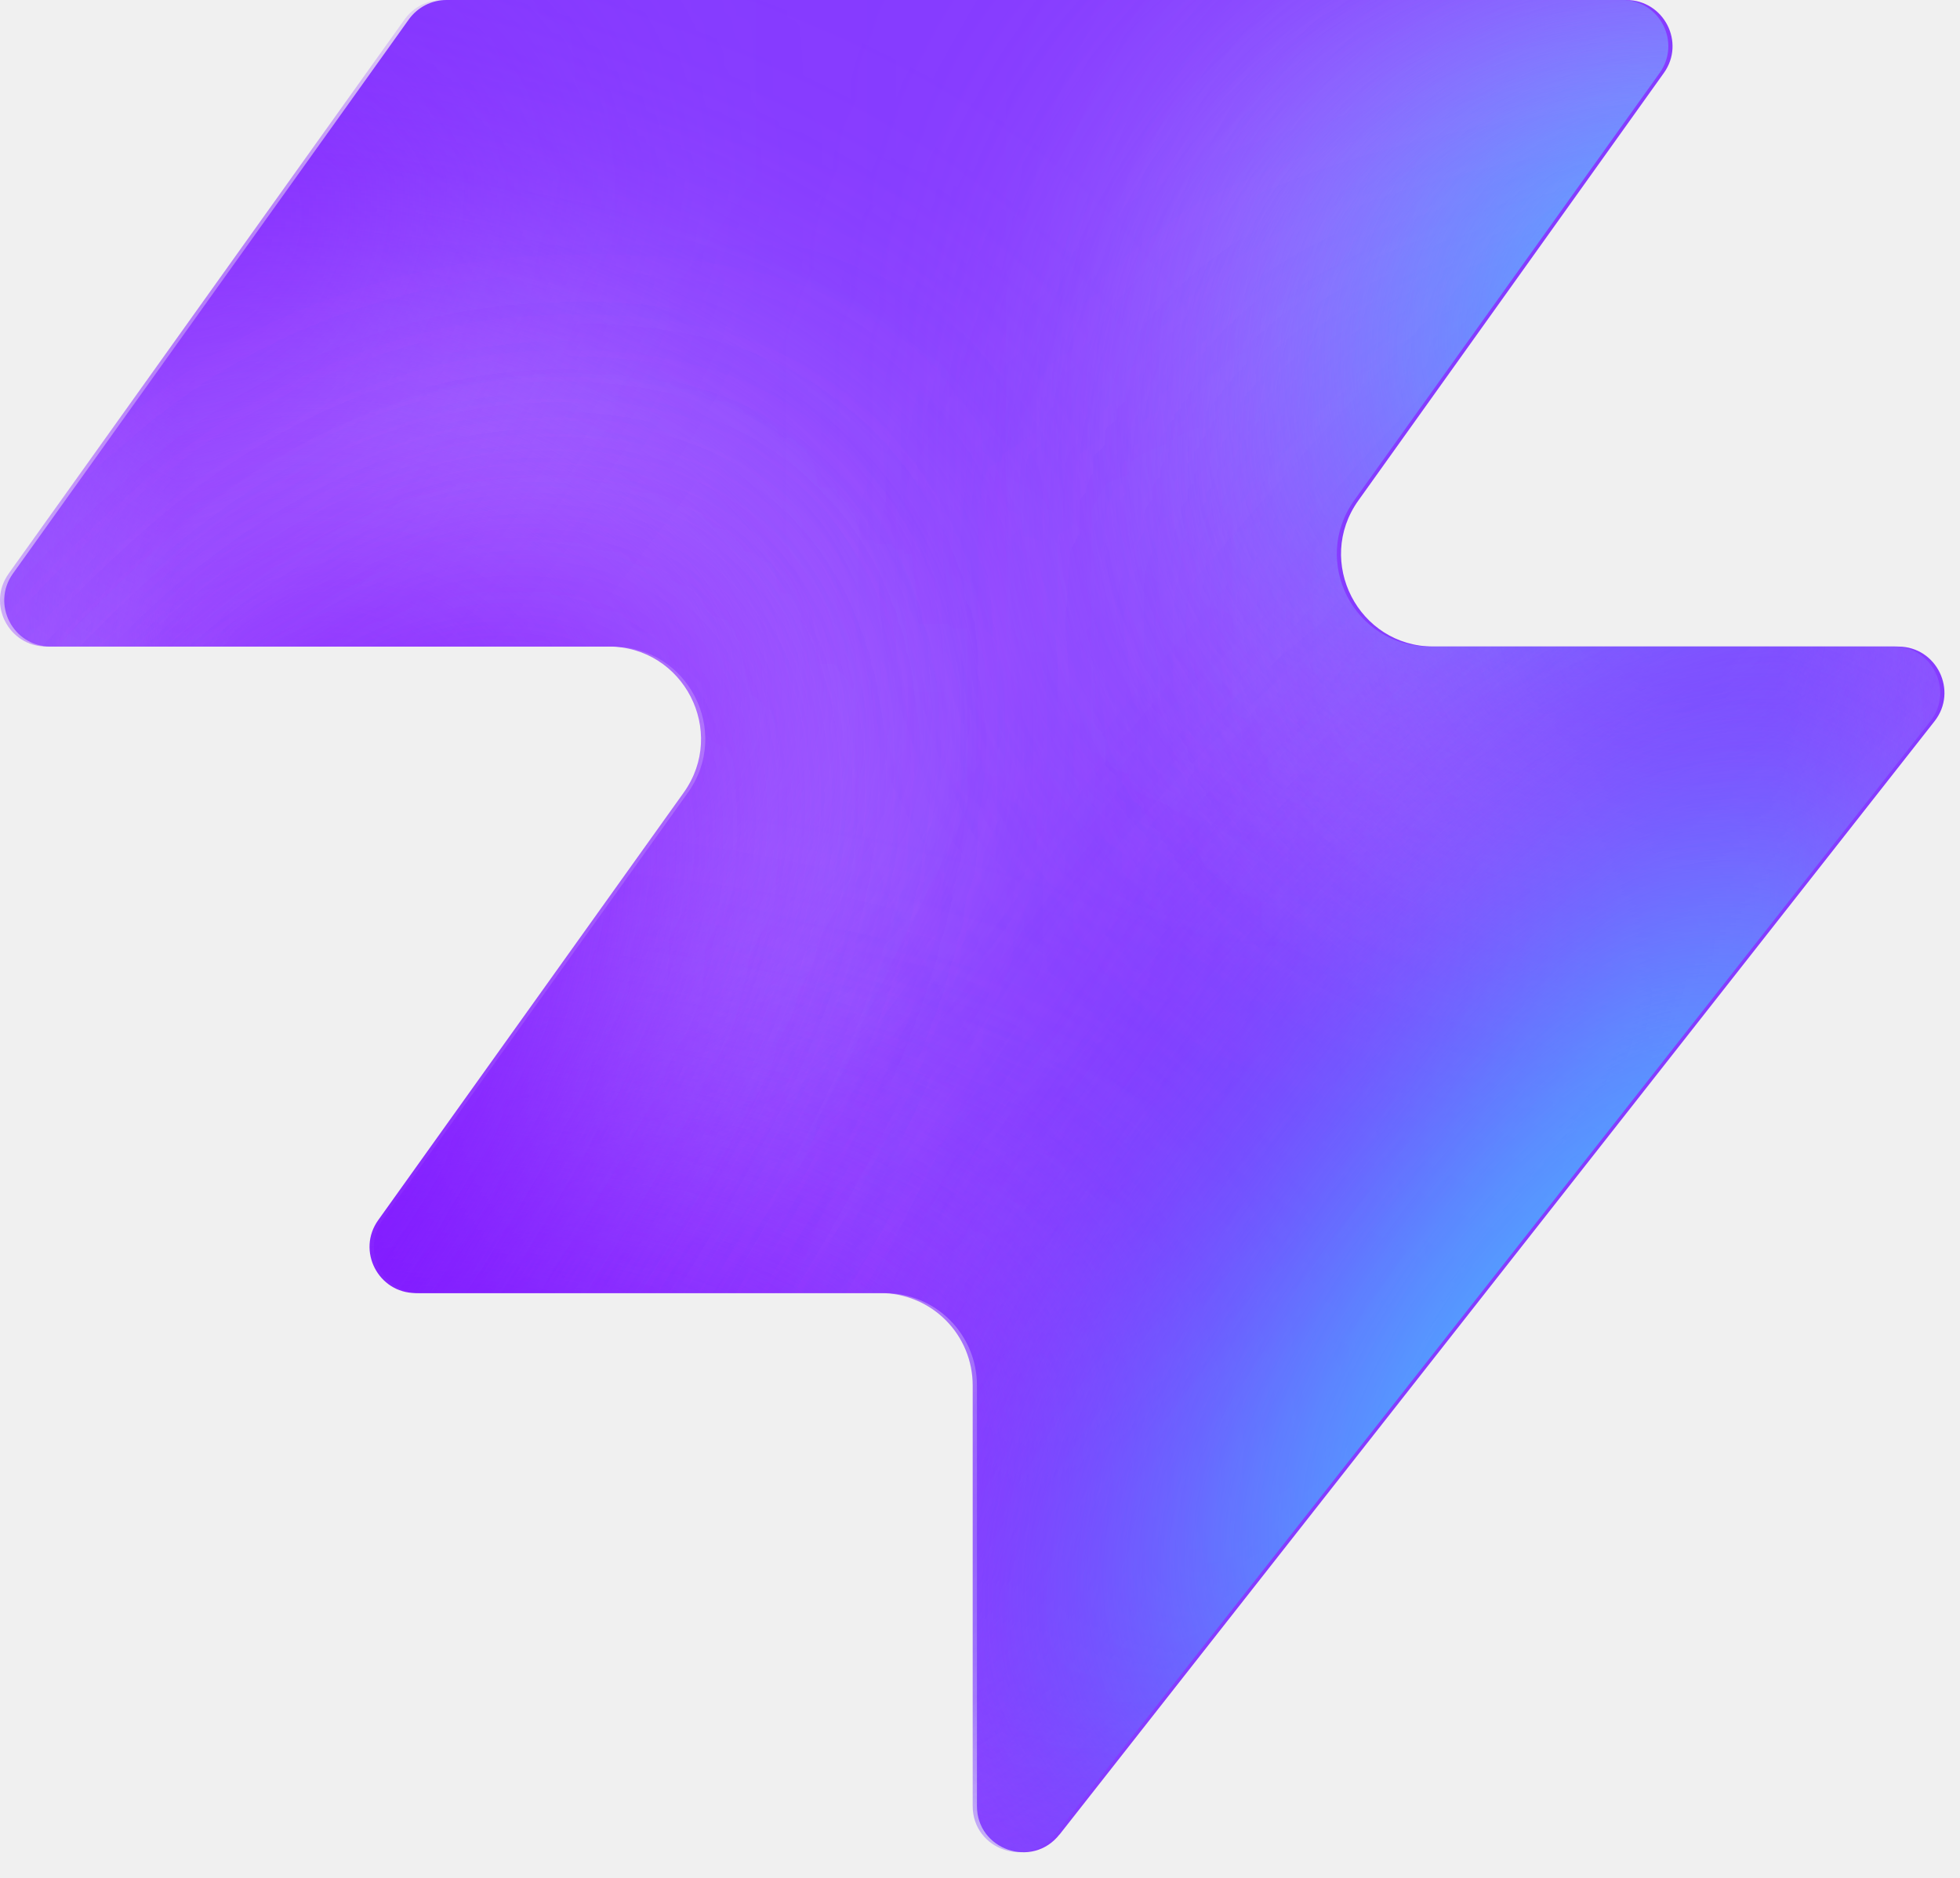
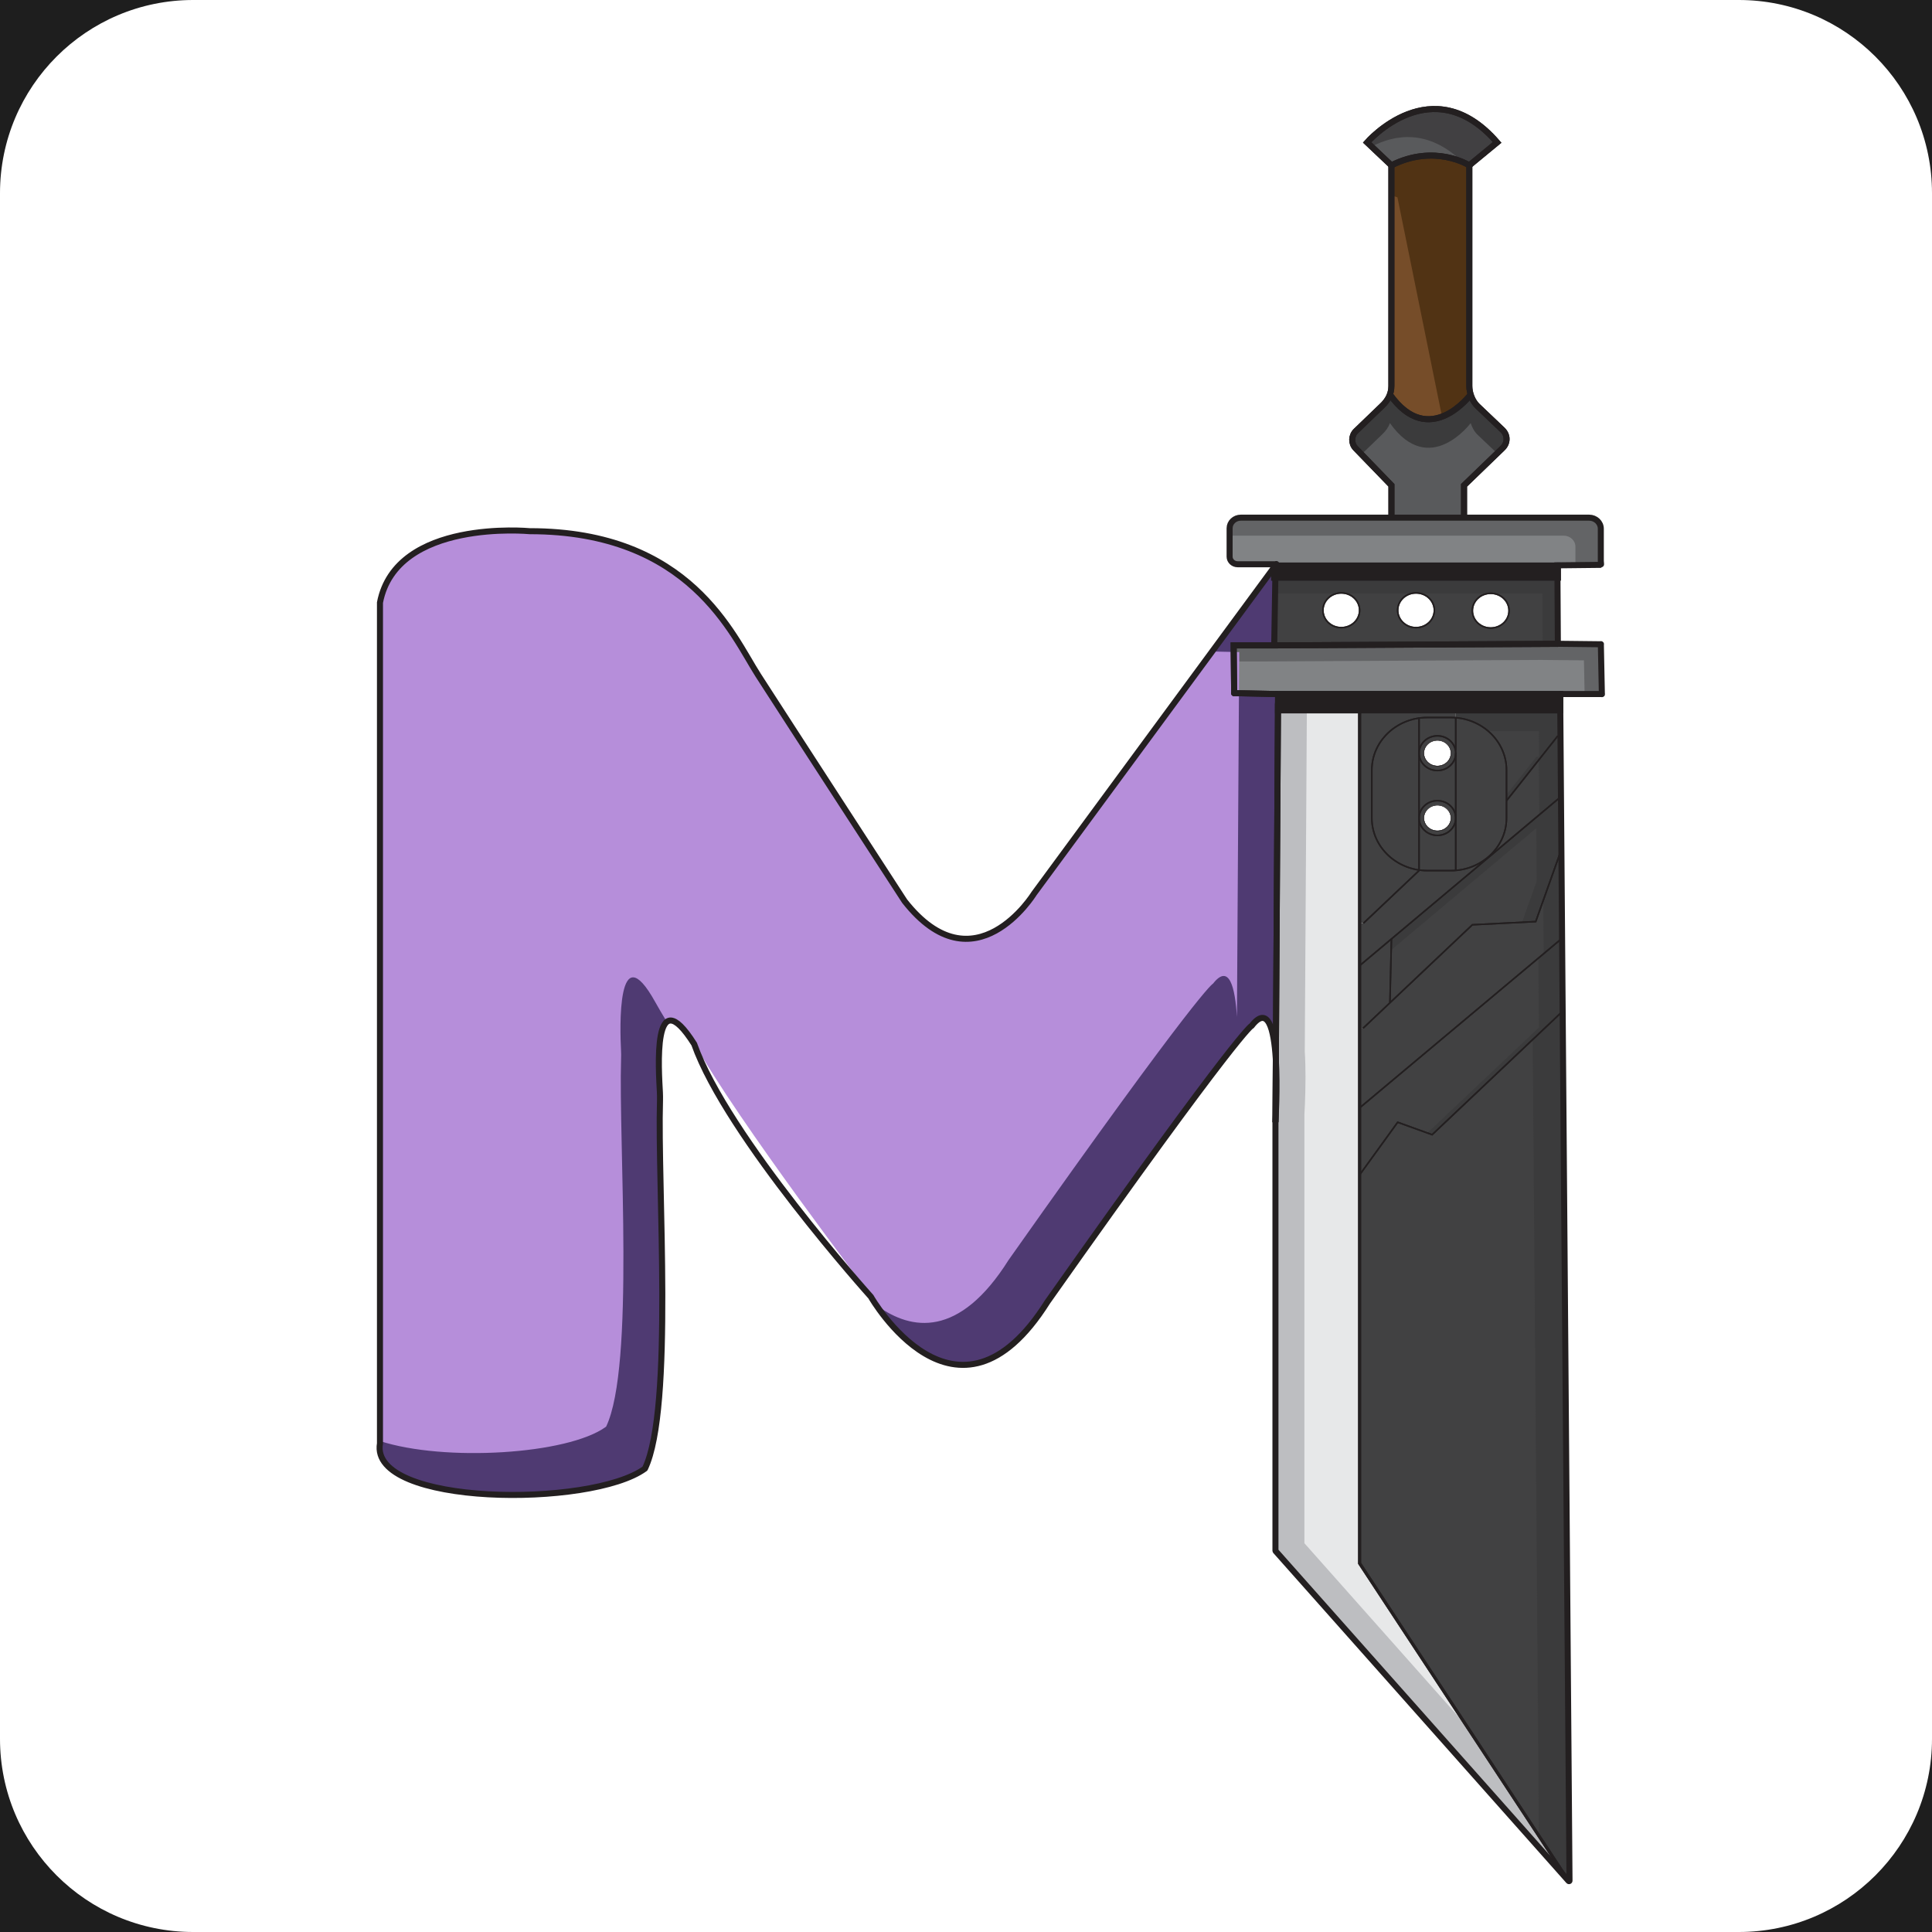
- <svg xmlns="http://www.w3.org/2000/svg" width="48" height="46" fill="none" viewBox="0 0 48 46">
-   <path fill="#863bff" d="M25.946 44.938c-.664.845-2.021.375-2.021-.698V33.937a2.26 2.26 0 0 0-2.262-2.262H10.287c-.92 0-1.456-1.04-.92-1.788l7.48-10.471c1.07-1.497 0-3.578-1.842-3.578H1.237c-.92 0-1.456-1.04-.92-1.788L10.013.474c.214-.297.556-.474.92-.474h28.894c.92 0 1.456 1.04.92 1.788l-7.48 10.471c-1.07 1.498 0 3.579 1.842 3.579h11.377c.943 0 1.473 1.088.89 1.83L25.947 44.94z" style="fill:#863bff;fill:color(display-p3 .525 .23 1);fill-opacity:1" />
-   <mask id="a" width="48" height="46" x="0" y="0" maskUnits="userSpaceOnUse" style="mask-type:alpha">
-     <path fill="#000" d="M25.842 44.938c-.664.844-2.021.375-2.021-.698V33.937a2.26 2.26 0 0 0-2.262-2.262H10.183c-.92 0-1.456-1.04-.92-1.788l7.48-10.471c1.07-1.498 0-3.579-1.842-3.579H1.133c-.92 0-1.456-1.04-.92-1.787L9.91.473c.214-.297.556-.474.92-.474h28.894c.92 0 1.456 1.04.92 1.788l-7.48 10.471c-1.07 1.498 0 3.578 1.842 3.578h11.377c.943 0 1.473 1.088.89 1.832L25.843 44.94z" style="fill:#000;fill-opacity:1" />
-   </mask>
-   <g mask="url(#a)">
-     <g filter="url(#b)">
-       <ellipse cx="5.508" cy="14.704" fill="#ede6ff" rx="5.508" ry="14.704" style="fill:#ede6ff;fill:color(display-p3 .927 .903 1);fill-opacity:1" transform="matrix(.00324 1 1 -.00324 -4.47 31.516)" />
-     </g>
-     <g filter="url(#c)">
-       <ellipse cx="10.399" cy="29.851" fill="#ede6ff" rx="10.399" ry="29.851" style="fill:#ede6ff;fill:color(display-p3 .927 .903 1);fill-opacity:1" transform="matrix(.00324 1 1 -.00324 -39.328 7.883)" />
-     </g>
-     <g filter="url(#d)">
-       <ellipse cx="5.508" cy="30.487" fill="#7e14ff" rx="5.508" ry="30.487" style="fill:#7e14ff;fill:color(display-p3 .492 .077 1);fill-opacity:1" transform="rotate(89.814 -25.913 -14.639)scale(1 -1)" />
-     </g>
-     <g filter="url(#e)">
-       <ellipse cx="5.508" cy="30.599" fill="#7e14ff" rx="5.508" ry="30.599" style="fill:#7e14ff;fill:color(display-p3 .492 .077 1);fill-opacity:1" transform="rotate(89.814 -32.644 -3.334)scale(1 -1)" />
-     </g>
-     <g filter="url(#f)">
-       <ellipse cx="5.508" cy="30.599" fill="#7e14ff" rx="5.508" ry="30.599" style="fill:#7e14ff;fill:color(display-p3 .492 .077 1);fill-opacity:1" transform="matrix(.00324 1 1 -.00324 -34.34 30.47)" />
-     </g>
-     <g filter="url(#g)">
-       <ellipse cx="14.072" cy="22.078" fill="#ede6ff" rx="14.072" ry="22.078" style="fill:#ede6ff;fill:color(display-p3 .927 .903 1);fill-opacity:1" transform="rotate(93.35 24.506 48.493)scale(-1 1)" />
-     </g>
-     <g filter="url(#h)">
-       <ellipse cx="3.47" cy="21.501" fill="#7e14ff" rx="3.47" ry="21.501" style="fill:#7e14ff;fill:color(display-p3 .492 .077 1);fill-opacity:1" transform="rotate(89.009 28.708 47.59)scale(-1 1)" />
-     </g>
-     <g filter="url(#i)">
-       <ellipse cx="3.47" cy="21.501" fill="#7e14ff" rx="3.47" ry="21.501" style="fill:#7e14ff;fill:color(display-p3 .492 .077 1);fill-opacity:1" transform="rotate(89.009 28.708 47.59)scale(-1 1)" />
-     </g>
-     <g filter="url(#j)">
-       <ellipse cx=".387" cy="8.972" fill="#7e14ff" rx="4.407" ry="29.108" style="fill:#7e14ff;fill:color(display-p3 .492 .077 1);fill-opacity:1" transform="rotate(39.51 .387 8.972)" />
-     </g>
-     <g filter="url(#k)">
-       <ellipse cx="47.523" cy="-6.092" fill="#7e14ff" rx="4.407" ry="29.108" style="fill:#7e14ff;fill:color(display-p3 .492 .077 1);fill-opacity:1" transform="rotate(37.892 47.523 -6.092)" />
-     </g>
-     <g filter="url(#l)">
-       <ellipse cx="41.412" cy="6.333" fill="#47bfff" rx="5.971" ry="9.665" style="fill:#47bfff;fill:color(display-p3 .28 .748 1);fill-opacity:1" transform="rotate(37.892 41.412 6.333)" />
-     </g>
-     <g filter="url(#m)">
-       <ellipse cx="-1.879" cy="38.332" fill="#7e14ff" rx="4.407" ry="29.108" style="fill:#7e14ff;fill:color(display-p3 .492 .077 1);fill-opacity:1" transform="rotate(37.892 -1.88 38.332)" />
-     </g>
-     <g filter="url(#n)">
-       <ellipse cx="-1.879" cy="38.332" fill="#7e14ff" rx="4.407" ry="29.108" style="fill:#7e14ff;fill:color(display-p3 .492 .077 1);fill-opacity:1" transform="rotate(37.892 -1.88 38.332)" />
-     </g>
-     <g filter="url(#o)">
-       <ellipse cx="35.651" cy="29.907" fill="#7e14ff" rx="4.407" ry="29.108" style="fill:#7e14ff;fill:color(display-p3 .492 .077 1);fill-opacity:1" transform="rotate(37.892 35.651 29.907)" />
-     </g>
-     <g filter="url(#p)">
-       <ellipse cx="38.418" cy="32.4" fill="#47bfff" rx="5.971" ry="15.297" style="fill:#47bfff;fill:color(display-p3 .28 .748 1);fill-opacity:1" transform="rotate(37.892 38.418 32.4)" />
-     </g>
+ <svg xmlns="http://www.w3.org/2000/svg" width="1280" height="1280" viewBox="0 0 1280 1280" fill="none">
+   <rect width="1280" height="1280" fill="#1E1E1E" />
+   <g clip-path="url(#clip0_0_1)">
+     <rect width="1280" height="1280" rx="128" fill="white" />
+     <path d="M1060.58 426.721L1061.28 459.699H1033.62C1033.62 459.557 1033.5 459.699 1033.59 459.699H846.77L817.638 459.072L817.337 427.463H846.77L1032.12 426.436C1031.94 426.436 1032.12 426.607 1032.12 426.436L1060.58 426.721Z" fill="#818385" />
+     <path d="M1061.28 459.699H1049.85L1049.4 437.505L1020.93 437.219L835.582 438.246H817.427L817.337 427.463H846.77L1032.12 426.436L1060.58 426.721L1061.28 459.699Z" fill="#636466" />
+     <path d="M1031.81 374.458V374.601H845.051V374.515L845.624 373.716C845.745 373.545 845.413 373.574 845.202 373.716H819.96C817.035 373.716 814.653 371.463 814.653 368.696V349.867C814.653 345.987 817.97 342.849 822.072 342.849H1052.83C1057.12 342.849 1060.58 346.13 1060.58 350.181V371.577C1060.58 371.748 1060.86 374.116 1060.68 374.116L1031.81 374.458Z" fill="#818385" />
+     <path d="M1060.68 374.116L1043.76 374.316V362.22C1043.76 358.169 1040.29 354.888 1036.01 354.888H814.653V349.867C814.653 345.987 817.97 342.849 822.072 342.849H1052.83C1057.12 342.849 1060.58 346.13 1060.58 350.181V371.577C1060.58 371.748 1060.86 374.116 1060.68 374.116Z" fill="#636466" />
+     <path d="M1035.28 670.178L1039.81 1245.93C1039.81 1246.21 1039.44 1246.33 1039.23 1246.1L900.782 1035.65V778.27L925.993 743.409L948.852 751.653L1034.95 670.178H1035.28Z" fill="#414142" />
+     <path d="M925.993 743.409L934.377 746.433L928.858 751.653L921.862 749.114L925.993 743.409Z" fill="#414142" />
+     <path d="M1039.81 1245.93C1039.81 1246.21 1039.44 1246.33 1039.23 1246.1L1019.57 1216.23L1015.44 688.635L1034.95 670.178H1035.28L1039.81 1245.93Z" fill="#3B3B3C" />
+     <path d="M1015.44 688.635L948.852 751.653L934.377 746.433L1014.96 670.178H1015.29L1015.44 688.635Z" fill="#414142" />
+     <path d="M1034.89 621.909L1035.28 670.178H1034.95L948.852 751.653L925.993 743.409L900.782 778.27V733.88L1034.44 621.909H1034.89Z" fill="#414142" />
+     <path d="M910.281 754.221L916.554 756.474L900.782 778.27V767.372L910.281 754.221Z" fill="#414142" />
+     <path d="M1035.28 670.178H1034.95L948.852 751.653L945.746 750.541L1019.27 680.99H1019.57L1019.21 634.661L1034.44 621.909H1034.89L1035.28 670.178Z" fill="#3B3B3C" />
+     <path d="M945.746 750.541L933.14 762.465L916.554 756.474L925.993 743.409L945.746 750.541Z" fill="#414142" />
+     <path d="M1034.44 562.742L1034.89 621.909H1034.44L900.782 733.88V681.104H903.074L920.866 664.272L975.511 612.608L1017.49 610.469L1034.44 562.742Z" fill="#414142" />
+     <path d="M975.511 612.608L1010.01 610.84L1005.34 623.991L963.358 626.131L900.782 685.326V681.104H903.074L920.866 664.272L975.511 612.608Z" fill="#414142" />
+     <path d="M1034.89 621.909H1034.44L1022.74 631.722L1022.47 596.433L1034.44 562.742L1034.89 621.909Z" fill="#3B3B3C" />
+     <path d="M1017.49 610.469L1010.01 610.84L1022.32 576.264L1022.47 596.433L1017.49 610.469Z" fill="#414142" />
+     <path d="M1034.17 527.653L1034.44 562.742L1017.49 610.469L975.511 612.608L920.866 664.272L921.862 621.966L984.95 568.961L1034.17 527.653Z" fill="#414142" />
+     <path d="M1034.44 562.742L1017.49 610.469L1008.44 610.925L1018.09 583.795L1017.82 548.706L968.605 590.014L921.681 629.44L921.862 621.966L984.95 568.961L1034.17 527.653L1034.44 562.742Z" fill="#3B3B3C" />
+     <path d="M1033.84 487.428L1034.17 527.653L984.95 568.961L984.709 568.704C992.912 562.314 998.129 552.643 998.129 541.802V530.363L1032.12 487.428H1033.84Z" fill="#414142" />
+     <path d="M1034.17 527.653L984.95 568.961L984.709 568.704C985.915 567.763 987.061 566.764 988.087 565.68L1019.75 539.121L1019.45 503.432L1032.12 487.428H1033.84L1034.17 527.653Z" fill="#3B3B3C" />
+     <path d="M1033.62 459.699L1033.84 487.428H1032.12L998.129 530.363V510.108C998.129 491.879 983.322 476.902 964.474 475.39V470.483H1033.62V459.699Z" fill="#414142" />
+     <path d="M1033.84 487.428H1032.12L998.129 530.363V526.397L1017.91 501.407H1019.63L1019.42 473.678V484.461H986.187C980.367 479.384 972.827 476.074 964.474 475.39V470.483H1033.62V459.699L1033.84 487.428Z" fill="#3B3B3C" />
+     <path d="M1031.87 382.532L1032.12 426.436L846.77 427.463H844.207L844.9 382.532H1031.87ZM999.788 404.469C999.788 398.136 994.359 393.001 987.634 393.001C980.909 393.001 975.511 398.136 975.511 404.469C975.511 410.803 980.94 415.966 987.634 415.966C994.329 415.966 999.788 410.831 999.788 404.469ZM950.3 404.213C950.3 397.851 944.841 392.716 938.146 392.716C931.452 392.716 925.993 397.851 925.993 404.213C925.993 410.574 931.452 415.681 938.146 415.681C944.841 415.681 950.3 410.546 950.3 404.213ZM900.782 404.213C900.782 397.851 895.353 392.716 888.659 392.716C881.964 392.716 876.505 397.851 876.505 404.213C876.505 410.574 881.934 415.681 888.659 415.681C895.384 415.681 900.782 410.546 900.782 404.213Z" fill="#414142" />
+     <path d="M1031.87 382.532H844.9L844.75 393.201H885.16C886.276 392.887 887.452 392.716 888.659 392.716C889.865 392.716 891.041 392.887 892.127 393.201H934.648C935.764 392.887 936.94 392.716 938.146 392.716C939.353 392.716 940.529 392.887 941.645 393.201H985.403C986.127 393.058 986.88 393.001 987.634 393.001C988.388 393.001 989.142 393.058 989.866 393.201H1021.83L1022.01 426.493L1032.12 426.436L1031.87 382.532Z" fill="#3B3B3C" />
+     <path d="M998.129 530.363V541.802C998.129 552.643 992.912 562.314 984.709 568.704C979.13 573.069 972.134 575.922 964.474 576.521V498.897C964.474 498.183 964.413 497.499 964.263 496.814H964.474V475.39C983.322 476.902 998.129 491.879 998.129 510.108V530.363Z" fill="#414142" />
+     <path d="M995.445 284.71C999.034 288.133 999.034 293.439 995.415 296.834L969.962 321.425V342.849H921.862V321.425L898.098 296.834C895.082 293.639 895.203 288.532 898.369 285.48L915.86 268.648C918.182 266.423 919.901 263.998 920.866 261.288C947.013 298.061 974.365 261.288 974.365 261.288C975.3 264.227 976.868 267.051 979.04 269.105L995.445 284.71Z" fill="#595A5C" />
+     <path d="M995.415 296.834L991.826 300.286L979.04 288.133C976.868 286.079 975.3 283.255 974.365 280.316C974.365 280.316 947.013 317.089 920.866 280.316C919.901 283.026 918.182 285.451 915.86 287.677L902.079 300.942L898.098 296.834C895.082 293.639 895.203 288.532 898.369 285.48L915.86 268.648C918.182 266.423 919.901 263.998 920.866 261.288C947.013 298.061 974.365 261.288 974.365 261.288C975.3 264.227 976.868 267.051 979.04 269.105L995.445 284.71C999.034 288.133 999.034 293.439 995.415 296.834Z" fill="#3B3B3C" />
+     <path d="M991.917 94.229L973.491 109.463C973.491 109.463 950.692 94.857 921.862 109.463L905.788 94.229C905.788 94.229 948.852 44.477 991.917 94.229Z" fill="#595A5C" />
+     <path d="M991.917 94.229L973.491 109.463C973.491 109.463 971.772 108.351 968.696 107.067C946.138 85.3 924.123 89.123 908.804 97.082L905.788 94.229C905.788 94.229 948.852 44.477 991.917 94.229Z" fill="#414042" />
+     <path d="M921.862 621.966L900.782 639.653V611.582H903.285L940.197 576.663V576.264C942.007 576.521 943.846 576.663 945.746 576.663H961.277C962.363 576.663 963.418 576.606 964.474 576.521C972.134 575.922 979.13 573.069 984.709 568.704L984.95 568.961L921.862 621.966Z" fill="#414142" />
+     <path d="M973.491 255.583C973.491 257.437 973.792 259.405 974.365 261.288C974.365 261.288 947.013 298.061 920.866 261.288C921.53 259.52 921.862 257.637 921.862 255.583V109.463C950.692 94.857 973.491 109.463 973.491 109.463V255.583Z" fill="#764D29" />
+     <path d="M974.365 261.288C974.365 261.288 966.615 271.701 955.427 275.895C955.246 275.324 955.125 274.782 955.004 274.211L925.842 130.745C925.842 130.745 924.395 130.174 921.862 129.518V109.463C950.692 94.857 973.491 109.463 973.491 109.463V255.583C973.491 257.437 973.792 259.405 974.365 261.288Z" fill="#513314" />
+     <path d="M964.474 541.859V576.521C963.418 576.606 962.363 576.663 961.277 576.663H945.746C943.846 576.663 942.007 576.521 940.197 576.264V542.002C940.288 548.278 945.686 553.328 952.35 553.328C959.015 553.328 964.474 548.193 964.474 541.859Z" fill="#414142" />
+     <path d="M964.474 538.807V541.859C964.474 535.498 959.045 530.363 952.35 530.363C945.656 530.363 940.197 535.498 940.197 541.859V499.039C940.288 505.344 945.686 510.393 952.35 510.393C959.015 510.393 964.474 505.258 964.474 498.896V538.807Z" fill="#414142" />
+     <path d="M964.474 475.39V496.786H964.263C963.237 491.479 958.291 487.428 952.35 487.428C945.625 487.428 940.197 492.563 940.197 498.897V475.646C942.007 475.39 943.846 475.247 945.746 475.247H961.277C962.363 475.247 963.418 475.304 964.474 475.39Z" fill="#414142" />
+     <path d="M940.197 475.646C922.465 478.185 908.894 492.649 908.894 510.108V541.802C908.894 559.261 922.465 573.725 940.197 576.264V576.663L903.285 611.581H900.782V470.483H964.474V475.39C963.418 475.304 962.363 475.247 961.277 475.247H945.746C943.846 475.247 942.007 475.39 940.197 475.646Z" fill="#414142" />
+     <path d="M964.263 496.814C964.413 497.499 964.474 498.183 964.474 498.897C964.474 505.258 959.045 510.393 952.35 510.393C945.656 510.393 940.288 505.344 940.197 499.039V498.897C940.197 492.563 945.625 487.428 952.35 487.428C958.291 487.428 963.237 491.479 964.263 496.814ZM961.307 498.897C961.307 494.218 957.296 490.424 952.35 490.424C947.405 490.424 943.364 494.218 943.364 498.897C943.364 503.575 947.374 507.398 952.35 507.398C957.326 507.398 961.307 503.604 961.307 498.897Z" fill="#414142" />
+     <path d="M952.35 530.363C959.045 530.363 964.474 535.498 964.474 541.86C964.474 548.221 959.045 553.328 952.35 553.328C945.656 553.328 940.288 548.278 940.197 542.002V541.86C940.197 535.498 945.625 530.363 952.35 530.363ZM961.307 541.86C961.307 537.152 957.296 533.358 952.35 533.358C947.405 533.358 943.364 537.152 943.364 541.86C943.364 546.567 947.374 550.332 952.35 550.332C957.326 550.332 961.307 546.538 961.307 541.86Z" fill="#414142" />
+     <path d="M940.197 498.897V576.264C922.465 573.725 908.894 559.261 908.894 541.802V510.108C908.894 492.649 922.465 478.185 940.197 475.646V498.897Z" fill="#414142" />
+     <path d="M921.862 621.966L920.866 664.272L903.074 681.104H900.782V639.653L921.862 621.966Z" fill="#414142" />
+     <path d="M900.782 1035.76L1039.23 1246.21L845.112 1027.6C845.112 1027.6 845.021 1027.49 845.021 1027.4V743.523C845.021 743.523 845.745 732.14 845.745 718.732C845.745 713.226 845.624 707.349 845.262 701.729C845.262 701.672 845.262 701.615 845.262 701.53L846.71 466.147C846.71 467.63 846.74 467.117 846.77 465.89V470.597H900.782V1035.76Z" fill="#E7E8E9" />
+     <path d="M1039.23 1246.21L845.112 1027.6C845.112 1027.6 845.021 1027.49 845.021 1027.4V743.523C845.021 743.523 845.745 732.14 845.745 718.732C845.745 713.226 845.624 707.349 845.262 701.729C845.293 701.672 845.262 701.615 845.262 701.53L846.71 467.06C846.71 467.06 846.74 466.575 846.77 465.89V470.597H865.83L864.442 696.452C864.442 696.452 864.442 696.594 864.442 696.651C864.804 702.271 864.925 708.148 864.925 713.654C864.925 727.062 864.201 738.331 864.201 738.445V1022.33C864.201 1022.33 864.231 1022.47 864.292 1022.52L971.5 1143.25L1039.23 1246.21Z" fill="#BDBEC1" />
+     <path d="M846.77 459.015V465.091C846.74 466.318 846.71 466.831 846.71 465.348L845.262 700.731C844.056 681.189 840.166 664.986 829.4 678.679C829.4 678.679 821.348 681.218 694.024 861.685C633.74 957.567 577.044 858.433 576.954 858.29C576.924 858.233 554.788 829.277 529.125 793.903C503.461 758.528 474.209 716.707 459.914 690.946C434.311 644.759 436.482 709.118 437.206 723.04C437.296 724.837 437.296 726.606 437.206 728.403C435.457 784.546 446.373 932.149 427.314 972.145C427.284 972.145 427.254 972.23 427.194 972.259C391.578 998.191 244.562 997.192 251.679 955.513V398.45C262.445 342.707 350.805 351.122 350.866 351.151C404.033 351.151 437.658 368.439 460.095 389.007C482.562 409.576 493.841 433.454 502.315 446.662C519.294 473.079 599.27 596.262 599.27 596.262C645.501 655.086 684.856 591.498 685.067 591.184L844.177 374.972V381.847H844.87L844.177 426.778H817.307L817.608 458.387C817.457 458.387 817.608 458.558 817.608 458.387L846.74 459.015H846.77Z" fill="#B68EDA" />
+     <path d="M441.609 676.653C435.698 684.812 436.753 714.167 437.206 723.04C437.296 724.837 437.296 726.606 437.236 728.403C435.487 784.546 446.404 932.149 427.344 972.145C427.314 972.145 427.284 972.23 427.224 972.259C391.608 998.191 244.592 997.192 251.709 955.513V954.714C294.14 968.55 376.077 963.758 401.469 945.271C401.53 945.243 401.56 945.186 401.59 945.157C420.649 905.161 409.732 757.558 411.482 701.416C411.542 699.618 411.542 697.85 411.451 696.052C410.728 682.131 408.556 617.772 434.16 663.959C436.331 667.838 438.834 672.118 441.609 676.653Z" fill="#4F3A72" />
+     <path d="M573.546 569.275C573.546 569.275 493.569 446.092 476.591 419.675C470.952 410.888 464.076 397.395 453.521 383.302C455.813 385.185 458.014 387.067 460.125 389.007C482.592 409.576 493.871 433.454 502.345 446.662C516.73 469.028 576.23 560.716 594.174 588.331C587.539 584.423 580.603 578.289 573.546 569.275Z" fill="#B68EDA" />
+     <path d="M817.397 431.942L802.5 431.628L844.207 374.972V381.847H844.9L844.207 426.778H817.337L817.397 431.942Z" fill="#4F3A72" />
+     <path d="M846.77 459.015V465.091C846.77 465.776 846.77 466.261 846.71 466.261L845.262 700.731C844.056 681.189 840.166 664.986 829.4 678.679C829.4 678.679 821.348 681.218 694.024 861.685C643.843 941.506 596.134 886.162 581.508 865.308C603.643 881.284 635.429 886.932 668.27 834.698C795.594 654.231 803.646 651.692 803.646 651.692C814.412 637.998 818.302 654.202 819.508 673.744L820.835 458.444L846.77 459.015Z" fill="#4F3A72" />
+     <path d="M821.016 432.027V438.104C820.986 438.788 820.986 439.273 820.956 439.273L820.835 458.444L817.638 458.387L817.397 431.942L821.016 432.027Z" fill="#B68EDA" />
+     <path d="M844.177 427.577L1032.09 426.55" stroke="#231F20" stroke-width="4" stroke-miterlimit="10" />
+     <path d="M845.021 743.523L846.71 466.175C846.71 470.14 846.951 459.842 846.77 459.842L817.668 459.214M817.668 459.214C817.488 459.214 817.668 459.385 817.668 459.214ZM817.668 459.214L817.337 427.605H846.77" stroke="#231F20" stroke-width="4" stroke-miterlimit="10" />
+     <path d="M845.594 373.831H819.961C817.035 373.831 814.653 371.577 814.653 368.81V349.981C814.653 346.102 817.97 342.963 822.072 342.963H1052.83C1057.12 342.963 1060.58 346.244 1060.58 350.295V371.691C1060.58 371.862 1060.86 374.23 1060.68 374.23L1031.81 374.544L1032.12 426.521M1032.12 426.521C1031.94 426.521 1032.12 426.693 1032.12 426.521ZM1032.12 426.521L1060.61 426.835M1060.61 426.835C1060.61 426.664 1060.8 426.835 1060.61 426.835ZM1060.61 426.835L1061.28 459.813M1061.28 459.813C1061.28 459.985 1061.46 459.813 1061.28 459.813ZM1061.28 459.813H1033.65M1033.65 459.813C1033.47 459.813 1033.65 459.642 1033.65 459.813ZM1033.65 459.813L1039.84 1246.01C1039.84 1246.3 1039.47 1246.44 1039.26 1246.21L845.112 1027.6C845.112 1027.6 845.021 1027.49 845.021 1027.4V743.523C845.021 743.18 850.781 652.262 829.37 679.478C829.37 679.478 821.318 682.017 693.994 862.484C633.71 958.366 577.014 859.232 576.954 859.089C576.864 858.975 481.567 752.994 459.914 691.716C431.989 647.498 436.482 709.917 437.206 723.81C437.296 725.607 437.296 727.376 437.266 729.173C435.517 785.316 446.404 932.919 427.344 972.915C427.344 972.972 427.284 973.001 427.254 973.029C391.638 998.961 244.592 997.962 251.739 956.283V399.277C251.739 399.277 251.739 399.249 251.739 399.22C262.475 343.477 350.866 351.921 350.926 351.921C457.26 351.921 485.397 421.016 502.375 447.432C519.354 473.849 599.331 597.032 599.331 597.032C645.562 655.857 684.917 592.268 685.098 591.954L845.624 373.802C845.805 373.574 845.051 373.659 845.081 373.973L844.207 427.548" stroke="#231F20" stroke-width="4" stroke-miterlimit="10" />
+     <path d="M973.46 109.549V255.668C973.46 260.432 975.451 265.824 979.009 269.19L995.445 284.824C999.034 288.247 999.034 293.553 995.415 296.948L969.962 321.539V342.963" stroke="#231F20" stroke-width="4" stroke-miterlimit="10" />
+     <path d="M921.862 342.963V321.539L898.068 296.948C895.052 293.753 895.172 288.646 898.339 285.565L915.83 268.734C919.69 265.025 921.831 260.86 921.831 255.668V109.549" stroke="#231F20" stroke-width="4" stroke-miterlimit="10" />
+     <path d="M920.866 261.402C947.013 298.175 974.365 261.402 974.365 261.402" stroke="#231F20" stroke-width="4" stroke-miterlimit="10" />
+     <path d="M973.46 109.549L991.887 94.343C948.822 44.591 905.758 94.343 905.758 94.343L921.831 109.549C950.662 94.971 973.43 109.549 973.43 109.549H973.46Z" stroke="#231F20" stroke-width="4" stroke-miterlimit="10" />
+     <path d="M1033.62 459.813H846.74V470.597H1033.62V459.813Z" stroke="#231F20" stroke-width="4" stroke-miterlimit="10" />
+     <path d="M1032.09 374.715H844.177V382.646H1032.09V374.715Z" stroke="#231F20" stroke-width="4" stroke-miterlimit="10" />
+     <path d="M888.628 415.823C895.34 415.823 900.782 410.676 900.782 404.327C900.782 397.977 895.34 392.83 888.628 392.83C881.916 392.83 876.475 397.977 876.475 404.327C876.475 410.676 881.916 415.823 888.628 415.823Z" stroke="#231F20" stroke-miterlimit="10" />
+     <path d="M938.146 415.823C944.859 415.823 950.3 410.676 950.3 404.327C950.3 397.977 944.859 392.83 938.146 392.83C931.434 392.83 925.993 397.977 925.993 404.327C925.993 410.676 931.434 415.823 938.146 415.823Z" stroke="#231F20" stroke-miterlimit="10" />
+     <path d="M987.634 416.08C994.347 416.08 999.788 410.933 999.788 404.584C999.788 398.234 994.347 393.087 987.634 393.087C980.922 393.087 975.481 398.234 975.481 404.584C975.481 410.933 980.922 416.08 987.634 416.08Z" stroke="#231F20" stroke-miterlimit="10" />
+     <path d="M1039.23 1246.21L900.782 1035.76V470.597" stroke="#231F20" stroke-width="2" stroke-miterlimit="10" />
+     <path d="M952.32 510.507C959.033 510.507 964.474 505.36 964.474 499.011C964.474 492.661 959.033 487.514 952.32 487.514C945.608 487.514 940.167 492.661 940.167 499.011C940.167 505.36 945.608 510.507 952.32 510.507Z" stroke="#231F20" stroke-miterlimit="10" />
+     <path d="M952.32 553.47C959.033 553.47 964.474 548.323 964.474 541.974C964.474 535.624 959.033 530.477 952.32 530.477C945.608 530.477 940.167 535.624 940.167 541.974C940.167 548.323 945.608 553.47 952.32 553.47Z" stroke="#231F20" stroke-miterlimit="10" />
+     <path d="M961.247 475.361H945.716C925.363 475.361 908.864 490.969 908.864 510.222V541.945C908.864 561.198 925.363 576.806 945.716 576.806H961.247C981.6 576.806 998.099 561.198 998.099 541.945V510.222C998.099 490.969 981.6 475.361 961.247 475.361Z" stroke="#231F20" stroke-miterlimit="10" />
+     <path d="M940.167 475.361V499.011V538.921V576.778L903.285 611.696" stroke="#231F20" stroke-miterlimit="10" />
+     <path d="M964.474 499.011V538.921V576.635" stroke="#231F20" stroke-miterlimit="10" />
+     <path d="M964.474 496.9V475.361" stroke="#231F20" stroke-miterlimit="10" />
+     <path d="M952.32 550.475C957.284 550.475 961.307 546.669 961.307 541.974C961.307 537.278 957.284 533.472 952.32 533.472C947.357 533.472 943.333 537.278 943.333 541.974C943.333 546.669 947.357 550.475 952.32 550.475Z" stroke="#231F20" stroke-width="0.25" stroke-miterlimit="10" />
+     <path d="M952.32 507.512C957.284 507.512 961.307 503.706 961.307 499.011C961.307 494.316 957.284 490.509 952.32 490.509C947.357 490.509 943.333 494.316 943.333 499.011C943.333 503.706 947.357 507.512 952.32 507.512Z" stroke="#231F20" stroke-width="0.25" stroke-miterlimit="10" />
+     <path d="M1034.17 527.767L900.782 639.767" stroke="#231F20" stroke-miterlimit="10" />
+     <path d="M1034.44 562.827L1017.46 610.583L975.481 612.694L903.074 681.218" stroke="#231F20" stroke-miterlimit="10" />
+     <path d="M1032.09 487.542L998.129 530.477" stroke="#231F20" stroke-miterlimit="10" />
+     <path d="M921.862 622.023L920.866 664.386" stroke="#231F20" stroke-miterlimit="10" />
+     <path d="M1034.44 622.023L900.782 733.994" stroke="#231F20" stroke-miterlimit="10" />
+     <path d="M900.782 778.384L925.993 743.523L948.822 751.767L1034.95 670.292" stroke="#231F20" stroke-miterlimit="10" />
+     <path d="M844.177 427.577L1032.09 426.55" stroke="#231F20" stroke-width="4" stroke-miterlimit="10" />
+     <path d="M845.021 743.523L846.71 466.175C846.71 470.14 846.951 459.842 846.77 459.842L817.668 459.214M817.668 459.214C817.488 459.214 817.668 459.385 817.668 459.214ZM817.668 459.214L817.337 427.605H846.77" stroke="#231F20" stroke-width="4" stroke-miterlimit="10" />
+     <path d="M973.46 109.549V255.668C973.46 260.432 975.451 265.824 979.009 269.19L995.445 284.824C999.034 288.247 999.034 293.553 995.415 296.948L969.962 321.539V342.963" stroke="#231F20" stroke-width="4" stroke-miterlimit="10" />
+     <path d="M921.862 342.963V321.539L898.068 296.948C895.052 293.753 895.172 288.646 898.339 285.565L915.83 268.734C919.69 265.025 921.831 260.86 921.831 255.668V109.549" stroke="#231F20" stroke-width="4" stroke-miterlimit="10" />
+     <path d="M920.866 261.402C947.013 298.175 974.365 261.402 974.365 261.402" stroke="#231F20" stroke-width="4" stroke-miterlimit="10" />
+     <path d="M973.46 109.549L991.887 94.343C948.822 44.591 905.758 94.343 905.758 94.343L921.831 109.549C950.662 94.971 973.43 109.549 973.43 109.549H973.46Z" stroke="#231F20" stroke-width="4" stroke-miterlimit="10" />
+     <path d="M1033.62 459.813H846.74V470.597H1033.62V459.813Z" fill="#231F20" stroke="#231F20" stroke-width="4" stroke-miterlimit="10" />
+     <path d="M1032.09 374.715H844.177V382.646H1032.09V374.715Z" fill="#231F20" stroke="#231F20" stroke-width="4" stroke-miterlimit="10" />
+     <path d="M888.628 415.823C895.34 415.823 900.782 410.676 900.782 404.327C900.782 397.977 895.34 392.83 888.628 392.83C881.916 392.83 876.475 397.977 876.475 404.327C876.475 410.676 881.916 415.823 888.628 415.823Z" stroke="#231F20" stroke-miterlimit="10" />
+     <path d="M938.146 415.823C944.859 415.823 950.3 410.676 950.3 404.327C950.3 397.977 944.859 392.83 938.146 392.83C931.434 392.83 925.993 397.977 925.993 404.327C925.993 410.676 931.434 415.823 938.146 415.823Z" stroke="#231F20" stroke-miterlimit="10" />
+     <path d="M987.634 416.08C994.347 416.08 999.788 410.933 999.788 404.584C999.788 398.234 994.347 393.087 987.634 393.087C980.922 393.087 975.481 398.234 975.481 404.584C975.481 410.933 980.922 416.08 987.634 416.08Z" stroke="#231F20" stroke-miterlimit="10" />
+     <path d="M1039.23 1246.21L900.782 1035.76V470.597" stroke="#231F20" stroke-width="2" stroke-miterlimit="10" />
+     <path d="M952.32 510.507C959.033 510.507 964.474 505.36 964.474 499.011C964.474 492.661 959.033 487.514 952.32 487.514C945.608 487.514 940.167 492.661 940.167 499.011C940.167 505.36 945.608 510.507 952.32 510.507Z" stroke="#231F20" stroke-miterlimit="10" />
+     <path d="M952.32 553.47C959.033 553.47 964.474 548.323 964.474 541.974C964.474 535.624 959.033 530.477 952.32 530.477C945.608 530.477 940.167 535.624 940.167 541.974C940.167 548.323 945.608 553.47 952.32 553.47Z" stroke="#231F20" stroke-miterlimit="10" />
+     <path d="M961.247 475.361H945.716C925.363 475.361 908.864 490.969 908.864 510.222V541.945C908.864 561.198 925.363 576.806 945.716 576.806H961.247C981.6 576.806 998.099 561.198 998.099 541.945V510.222C998.099 490.969 981.6 475.361 961.247 475.361Z" stroke="#231F20" stroke-miterlimit="10" />
+     <path d="M940.167 475.361V499.011V538.921V576.778L903.285 611.696" stroke="#231F20" stroke-miterlimit="10" />
+     <path d="M964.474 499.011V538.921V576.635" stroke="#231F20" stroke-miterlimit="10" />
+     <path d="M964.474 496.9V475.361" stroke="#231F20" stroke-miterlimit="10" />
+     <path d="M952.32 550.475C957.284 550.475 961.307 546.669 961.307 541.974C961.307 537.278 957.284 533.472 952.32 533.472C947.357 533.472 943.333 537.278 943.333 541.974C943.333 546.669 947.357 550.475 952.32 550.475Z" stroke="#231F20" stroke-width="0.25" stroke-miterlimit="10" />
+     <path d="M952.32 507.512C957.284 507.512 961.307 503.706 961.307 499.011C961.307 494.316 957.284 490.509 952.32 490.509C947.357 490.509 943.333 494.316 943.333 499.011C943.333 503.706 947.357 507.512 952.32 507.512Z" stroke="#231F20" stroke-width="0.25" stroke-miterlimit="10" />
+     <path d="M1034.17 527.767L900.782 639.767" stroke="#231F20" stroke-miterlimit="10" />
+     <path d="M1034.44 562.827L1017.46 610.583L975.481 612.694L903.074 681.218" stroke="#231F20" stroke-miterlimit="10" />
+     <path d="M1032.09 487.542L998.129 530.477" stroke="#231F20" stroke-miterlimit="10" />
+     <path d="M921.862 622.023L920.866 664.386" stroke="#231F20" stroke-miterlimit="10" />
+     <path d="M1034.44 622.023L900.782 733.994" stroke="#231F20" stroke-miterlimit="10" />
+     <path d="M900.782 778.384L925.993 743.523L948.822 751.767L1034.95 670.292" stroke="#231F20" stroke-miterlimit="10" />
  </g>
  <defs>
-     <filter id="b" width="60.045" height="41.654" x="-19.77" y="16.149" color-interpolation-filters="sRGB" filterUnits="userSpaceOnUse">
-       <feFlood flood-opacity="0" result="BackgroundImageFix" />
-       <feBlend in="SourceGraphic" in2="BackgroundImageFix" result="shape" />
-       <feGaussianBlur result="effect1_foregroundBlur_2002_17158" stdDeviation="7.659" />
-     </filter>
-     <filter id="c" width="90.34" height="51.437" x="-54.613" y="-7.533" color-interpolation-filters="sRGB" filterUnits="userSpaceOnUse">
-       <feFlood flood-opacity="0" result="BackgroundImageFix" />
-       <feBlend in="SourceGraphic" in2="BackgroundImageFix" result="shape" />
-       <feGaussianBlur result="effect1_foregroundBlur_2002_17158" stdDeviation="7.659" />
-     </filter>
-     <filter id="d" width="79.355" height="29.4" x="-49.64" y="2.03" color-interpolation-filters="sRGB" filterUnits="userSpaceOnUse">
-       <feFlood flood-opacity="0" result="BackgroundImageFix" />
-       <feBlend in="SourceGraphic" in2="BackgroundImageFix" result="shape" />
-       <feGaussianBlur result="effect1_foregroundBlur_2002_17158" stdDeviation="4.596" />
-     </filter>
-     <filter id="e" width="79.579" height="29.4" x="-45.045" y="20.029" color-interpolation-filters="sRGB" filterUnits="userSpaceOnUse">
-       <feFlood flood-opacity="0" result="BackgroundImageFix" />
-       <feBlend in="SourceGraphic" in2="BackgroundImageFix" result="shape" />
-       <feGaussianBlur result="effect1_foregroundBlur_2002_17158" stdDeviation="4.596" />
-     </filter>
-     <filter id="f" width="79.579" height="29.4" x="-43.513" y="21.178" color-interpolation-filters="sRGB" filterUnits="userSpaceOnUse">
-       <feFlood flood-opacity="0" result="BackgroundImageFix" />
-       <feBlend in="SourceGraphic" in2="BackgroundImageFix" result="shape" />
-       <feGaussianBlur result="effect1_foregroundBlur_2002_17158" stdDeviation="4.596" />
-     </filter>
-     <filter id="g" width="74.749" height="58.852" x="15.756" y="-17.901" color-interpolation-filters="sRGB" filterUnits="userSpaceOnUse">
-       <feFlood flood-opacity="0" result="BackgroundImageFix" />
-       <feBlend in="SourceGraphic" in2="BackgroundImageFix" result="shape" />
-       <feGaussianBlur result="effect1_foregroundBlur_2002_17158" stdDeviation="7.659" />
-     </filter>
-     <filter id="h" width="61.377" height="25.362" x="23.548" y="2.284" color-interpolation-filters="sRGB" filterUnits="userSpaceOnUse">
-       <feFlood flood-opacity="0" result="BackgroundImageFix" />
-       <feBlend in="SourceGraphic" in2="BackgroundImageFix" result="shape" />
-       <feGaussianBlur result="effect1_foregroundBlur_2002_17158" stdDeviation="4.596" />
-     </filter>
-     <filter id="i" width="61.377" height="25.362" x="23.548" y="2.284" color-interpolation-filters="sRGB" filterUnits="userSpaceOnUse">
-       <feFlood flood-opacity="0" result="BackgroundImageFix" />
-       <feBlend in="SourceGraphic" in2="BackgroundImageFix" result="shape" />
-       <feGaussianBlur result="effect1_foregroundBlur_2002_17158" stdDeviation="4.596" />
-     </filter>
-     <filter id="j" width="56.045" height="63.649" x="-27.636" y="-22.853" color-interpolation-filters="sRGB" filterUnits="userSpaceOnUse">
-       <feFlood flood-opacity="0" result="BackgroundImageFix" />
-       <feBlend in="SourceGraphic" in2="BackgroundImageFix" result="shape" />
-       <feGaussianBlur result="effect1_foregroundBlur_2002_17158" stdDeviation="4.596" />
-     </filter>
-     <filter id="k" width="54.814" height="64.646" x="20.116" y="-38.415" color-interpolation-filters="sRGB" filterUnits="userSpaceOnUse">
-       <feFlood flood-opacity="0" result="BackgroundImageFix" />
-       <feBlend in="SourceGraphic" in2="BackgroundImageFix" result="shape" />
-       <feGaussianBlur result="effect1_foregroundBlur_2002_17158" stdDeviation="4.596" />
-     </filter>
-     <filter id="l" width="33.541" height="35.313" x="24.641" y="-11.323" color-interpolation-filters="sRGB" filterUnits="userSpaceOnUse">
-       <feFlood flood-opacity="0" result="BackgroundImageFix" />
-       <feBlend in="SourceGraphic" in2="BackgroundImageFix" result="shape" />
-       <feGaussianBlur result="effect1_foregroundBlur_2002_17158" stdDeviation="4.596" />
-     </filter>
-     <filter id="m" width="54.814" height="64.646" x="-29.286" y="6.009" color-interpolation-filters="sRGB" filterUnits="userSpaceOnUse">
-       <feFlood flood-opacity="0" result="BackgroundImageFix" />
-       <feBlend in="SourceGraphic" in2="BackgroundImageFix" result="shape" />
-       <feGaussianBlur result="effect1_foregroundBlur_2002_17158" stdDeviation="4.596" />
-     </filter>
-     <filter id="n" width="54.814" height="64.646" x="-29.286" y="6.009" color-interpolation-filters="sRGB" filterUnits="userSpaceOnUse">
-       <feFlood flood-opacity="0" result="BackgroundImageFix" />
-       <feBlend in="SourceGraphic" in2="BackgroundImageFix" result="shape" />
-       <feGaussianBlur result="effect1_foregroundBlur_2002_17158" stdDeviation="4.596" />
-     </filter>
-     <filter id="o" width="54.814" height="64.646" x="8.244" y="-2.416" color-interpolation-filters="sRGB" filterUnits="userSpaceOnUse">
-       <feFlood flood-opacity="0" result="BackgroundImageFix" />
-       <feBlend in="SourceGraphic" in2="BackgroundImageFix" result="shape" />
-       <feGaussianBlur result="effect1_foregroundBlur_2002_17158" stdDeviation="4.596" />
-     </filter>
-     <filter id="p" width="39.409" height="43.623" x="18.713" y="10.588" color-interpolation-filters="sRGB" filterUnits="userSpaceOnUse">
-       <feFlood flood-opacity="0" result="BackgroundImageFix" />
-       <feBlend in="SourceGraphic" in2="BackgroundImageFix" result="shape" />
-       <feGaussianBlur result="effect1_foregroundBlur_2002_17158" stdDeviation="4.596" />
-     </filter>
+     <clipPath id="clip0_0_1">
+       <rect width="1280" height="1280" rx="128" fill="white" />
+     </clipPath>
  </defs>
</svg>
